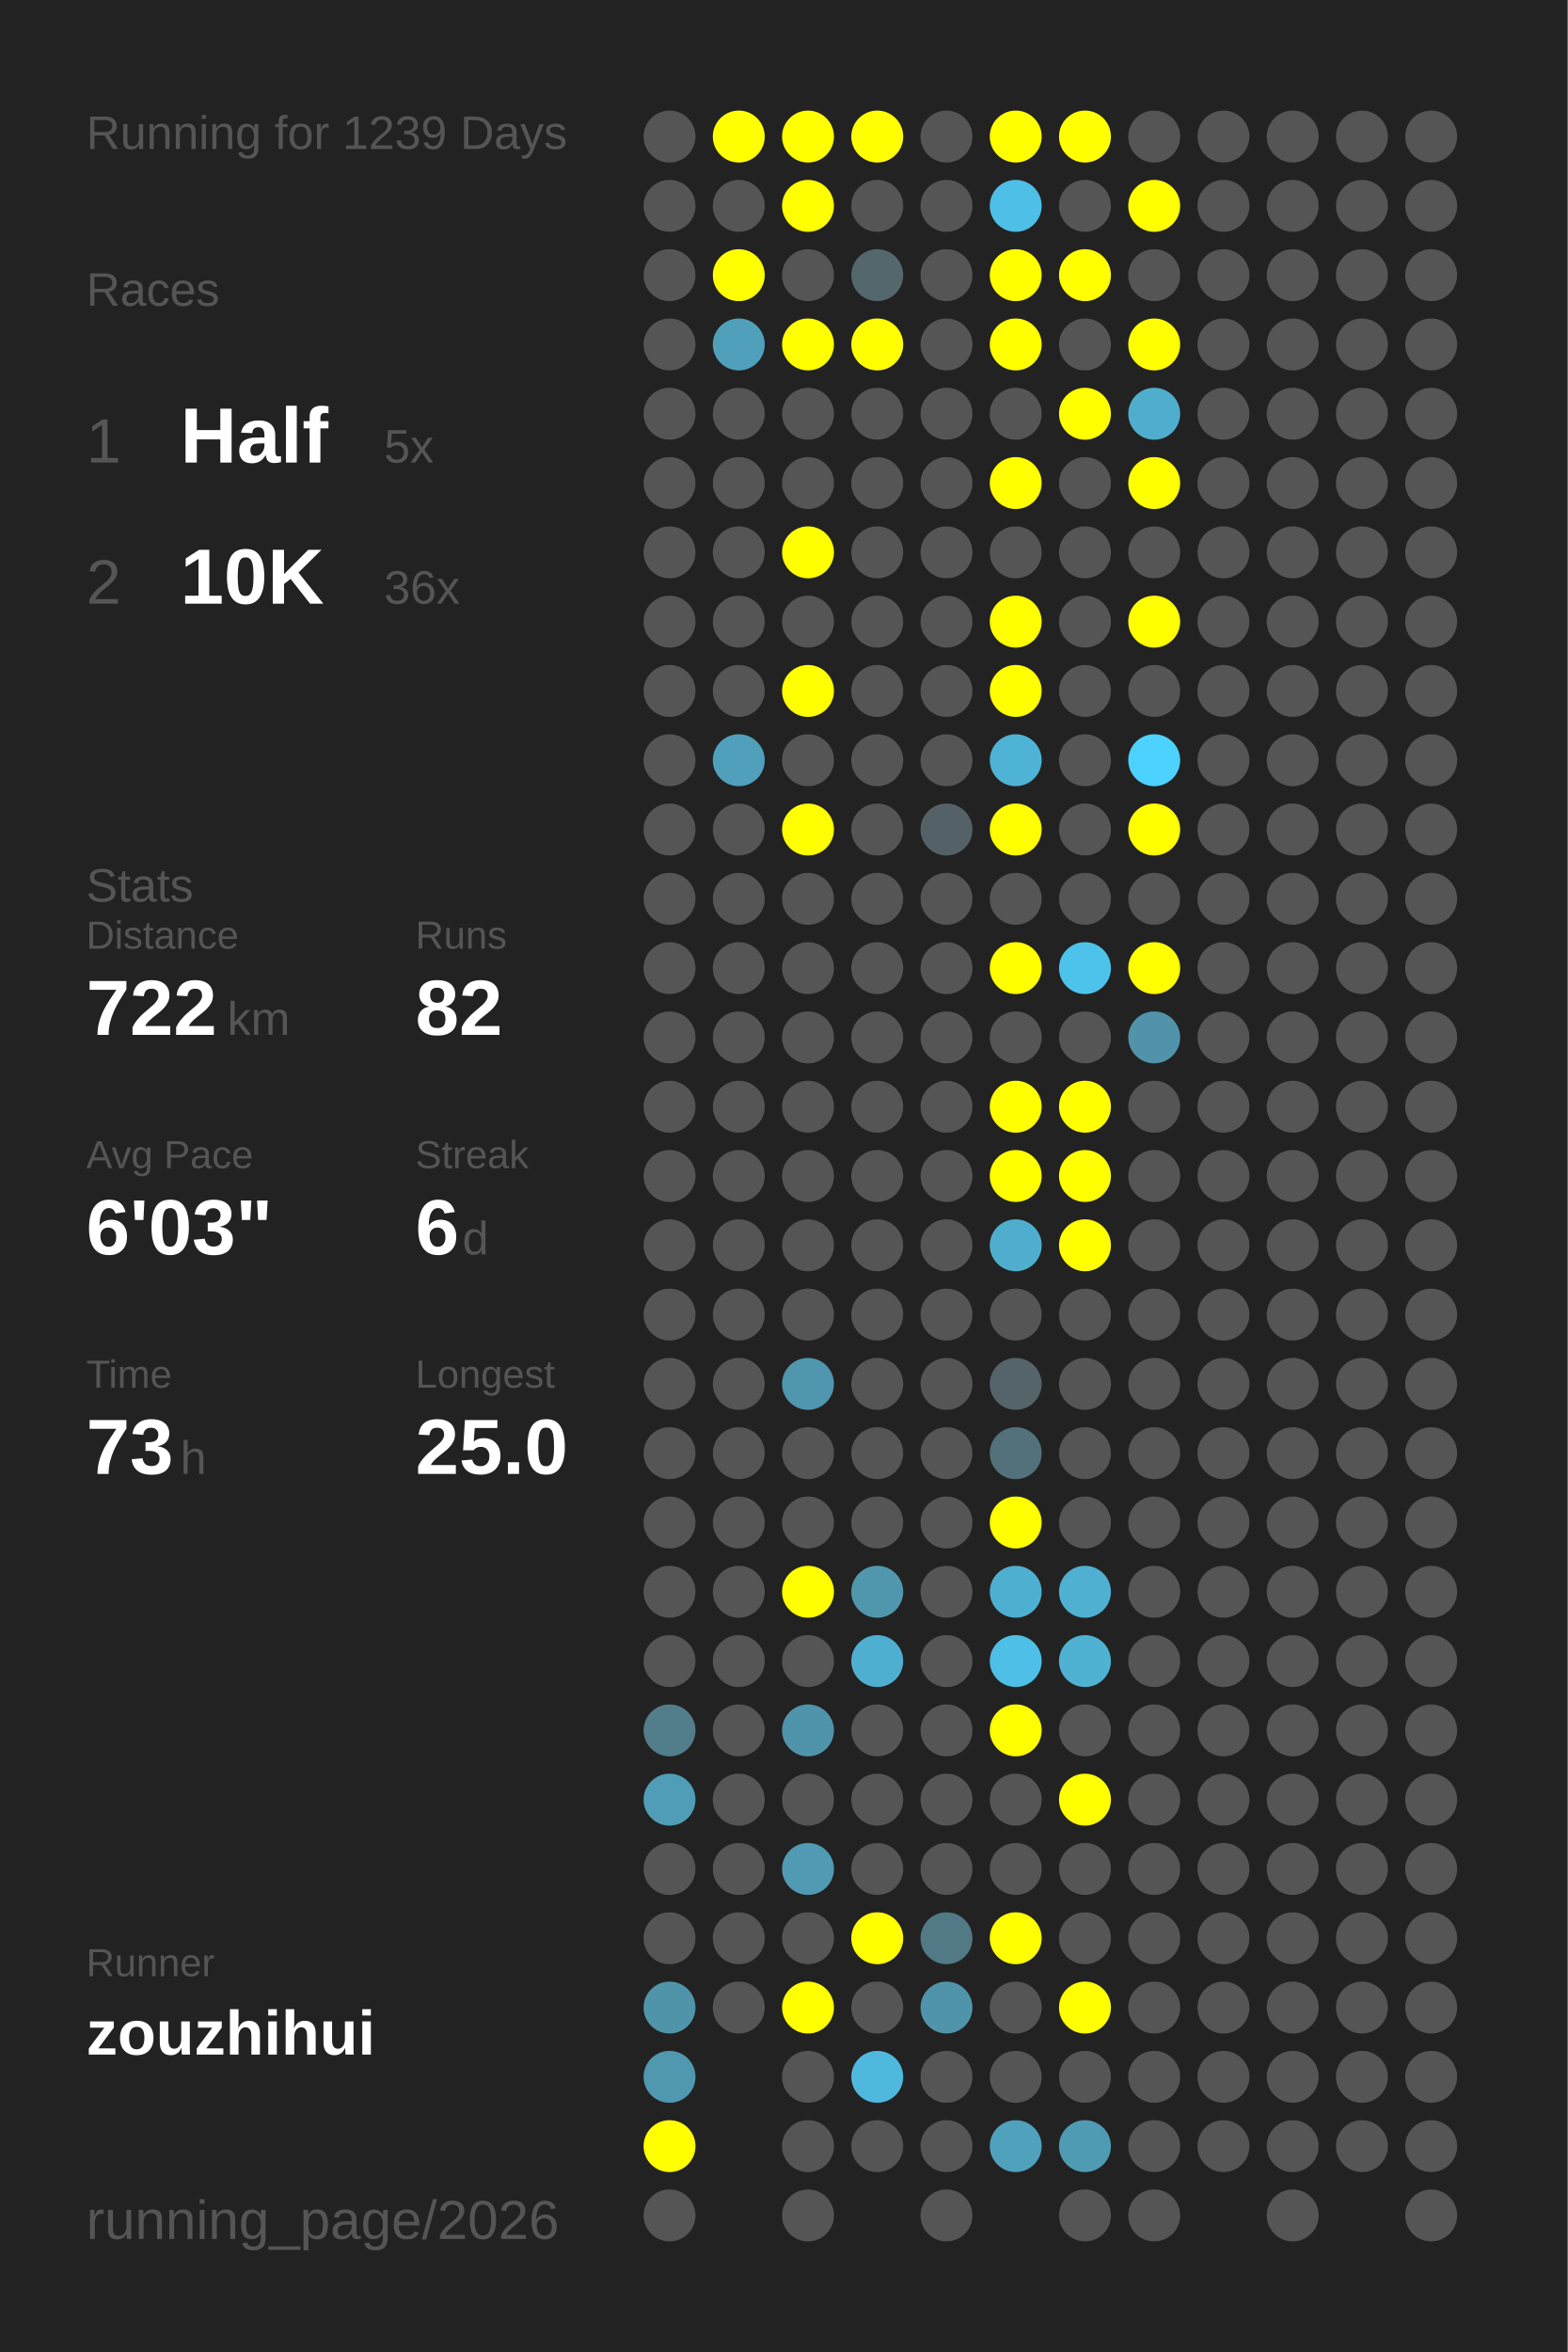
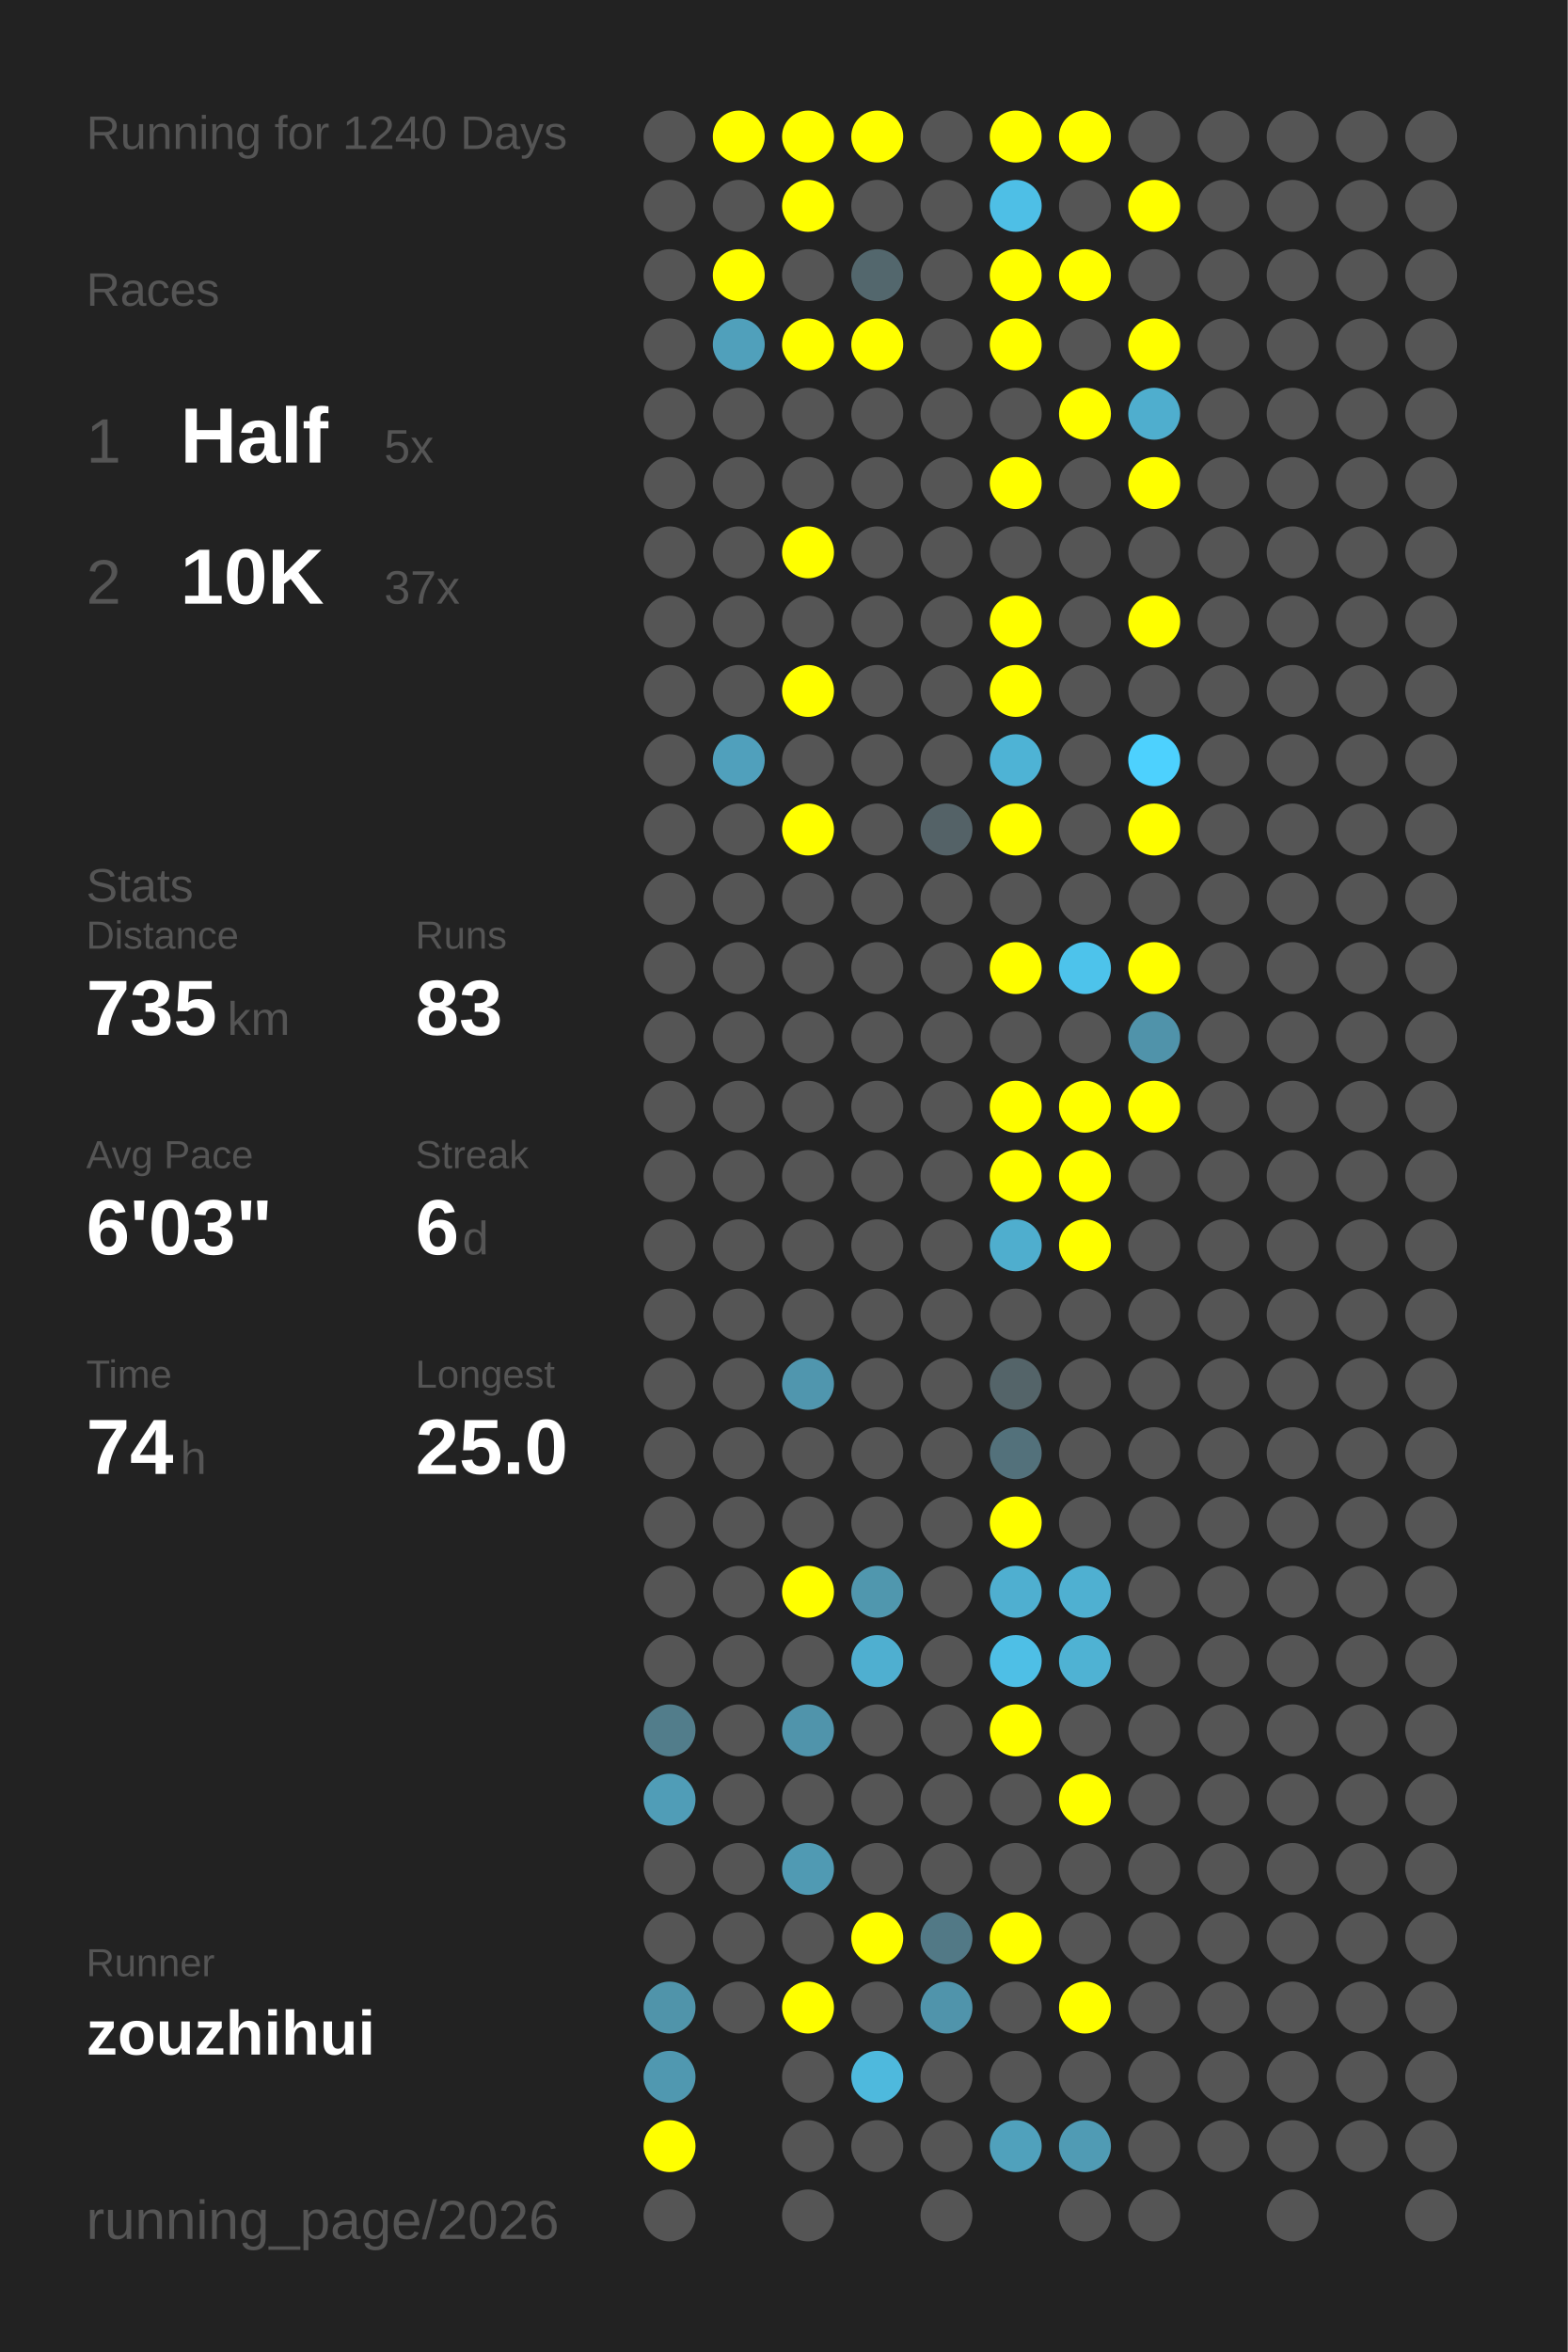
<svg xmlns="http://www.w3.org/2000/svg" baseProfile="full" height="300mm" version="1.1" viewBox="0,0,200,300" width="200mm">
  <defs />
  <rect fill="#222222" height="300" width="200" x="0" y="0" />
-   <text fill="#555555" style="font-size:6px; font-family:Arial;" x="11" y="19">Running for 1239 Days</text>
+   <text fill="#555555" style="font-size:6px; font-family:Arial;" x="11" y="19">Running for 1240 Days</text>
  <text fill="#555555" style="font-size:6px; font-family:Arial;" x="11" y="39">Races</text>
  <text fill="#555555" style="font-size:8px; font-family:Arial;" x="11" y="59">1</text>
  <text fill="#FFFFFF" style="font-size:10px; font-family:Arial; font-weight:bold;" x="23" y="59">Half</text>
  <text fill="#555555" style="font-size:6px; font-family:Arial;" x="49" y="59">5x</text>
  <text fill="#555555" style="font-size:8px; font-family:Arial;" x="11" y="77">2</text>
  <text fill="#FFFFFF" style="font-size:10px; font-family:Arial; font-weight:bold;" x="23" y="77">10K</text>
-   <text fill="#555555" style="font-size:6px; font-family:Arial;" x="49" y="77">36x</text>
+   <text fill="#555555" style="font-size:6px; font-family:Arial;" x="49" y="77">37x</text>
  <text fill="#555555" style="font-size:6px; font-family:Arial;" x="11" y="115">Stats</text>
  <text fill="#555555" style="font-size:5px; font-family:Arial;" x="11" y="121">Distance</text>
-   <text fill="#FFFFFF" style="font-size:10px; font-family:Arial; font-weight:bold;" x="11" y="132">722</text>
+   <text fill="#FFFFFF" style="font-size:10px; font-family:Arial; font-weight:bold;" x="11" y="132">735</text>
  <text fill="#555555" style="font-size:6px; font-family:Arial;" x="29" y="132">km</text>
  <text fill="#555555" style="font-size:5px; font-family:Arial;" x="53" y="121">Runs</text>
-   <text fill="#FFFFFF" style="font-size:10px; font-family:Arial; font-weight:bold;" x="53" y="132">82</text>
+   <text fill="#FFFFFF" style="font-size:10px; font-family:Arial; font-weight:bold;" x="53" y="132">83</text>
  <text fill="#555555" style="font-size:5px; font-family:Arial;" x="11" y="149">Avg Pace</text>
  <text fill="#FFFFFF" style="font-size:10px; font-family:Arial; font-weight:bold;" x="11" y="160">6'03"</text>
  <text fill="#555555" style="font-size:5px; font-family:Arial;" x="53" y="149">Streak</text>
  <text fill="#FFFFFF" style="font-size:10px; font-family:Arial; font-weight:bold;" x="53" y="160">6</text>
  <text fill="#555555" style="font-size:6px; font-family:Arial;" x="59" y="160">d</text>
  <text fill="#555555" style="font-size:5px; font-family:Arial;" x="11" y="177">Time</text>
-   <text fill="#FFFFFF" style="font-size:10px; font-family:Arial; font-weight:bold;" x="11" y="188">73</text>
+   <text fill="#FFFFFF" style="font-size:10px; font-family:Arial; font-weight:bold;" x="11" y="188">74</text>
  <text fill="#555555" style="font-size:6px; font-family:Arial;" x="23" y="188">h</text>
  <text fill="#555555" style="font-size:5px; font-family:Arial;" x="53" y="177">Longest</text>
  <text fill="#FFFFFF" style="font-size:10px; font-family:Arial; font-weight:bold;" x="53" y="188">25.0</text>
  <text fill="#555555" style="font-size:5px; font-family:Arial;" x="11" y="252.065">Runner</text>
  <text fill="#FFFFFF" style="font-size:8px; font-family:Arial; font-weight:bold;" x="11" y="262.065">zouzhihui</text>
  <text fill="#555555" style="font-size:7px; font-family:Arial;" x="11" y="285.581">running_page/2026</text>
  <circle cx="85.417" cy="17.419" fill="#555555" r="3.312" />
  <circle cx="85.417" cy="26.258" fill="#555555" r="3.312" />
  <circle cx="85.417" cy="35.097" fill="#555555" r="3.312" />
  <circle cx="85.417" cy="43.935" fill="#555555" r="3.312" />
  <circle cx="85.417" cy="52.774" fill="#555555" r="3.312" />
  <circle cx="85.417" cy="61.613" fill="#555555" r="3.312" />
  <circle cx="85.417" cy="70.452" fill="#555555" r="3.312" />
  <circle cx="85.417" cy="79.29" fill="#555555" r="3.312" />
  <circle cx="85.417" cy="88.129" fill="#555555" r="3.312" />
  <circle cx="85.417" cy="96.968" fill="#555555" r="3.312" />
  <circle cx="85.417" cy="105.806" fill="#555555" r="3.312" />
  <circle cx="85.417" cy="114.645" fill="#555555" r="3.312" />
  <circle cx="85.417" cy="123.484" fill="#555555" r="3.312" />
  <circle cx="85.417" cy="132.323" fill="#555555" r="3.312" />
  <circle cx="85.417" cy="141.161" fill="#555555" r="3.312" />
  <circle cx="85.417" cy="150" fill="#555555" r="3.312" />
  <circle cx="85.417" cy="158.839" fill="#555555" r="3.312" />
  <circle cx="85.417" cy="167.677" fill="#555555" r="3.312" />
  <circle cx="85.417" cy="176.516" fill="#555555" r="3.312" />
  <circle cx="85.417" cy="185.355" fill="#555555" r="3.312" />
  <circle cx="85.417" cy="194.194" fill="#555555" r="3.312" />
  <circle cx="85.417" cy="203.032" fill="#555555" r="3.312" />
  <circle cx="85.417" cy="211.871" fill="#555555" r="3.312" />
  <circle cx="85.417" cy="220.71" fill="#527d8b" r="3.312" />
  <circle cx="85.417" cy="229.548" fill="#509db7" r="3.312" />
  <circle cx="85.417" cy="238.387" fill="#555555" r="3.312" />
  <circle cx="85.417" cy="247.226" fill="#555555" r="3.312" />
  <circle cx="85.417" cy="256.065" fill="#5094aa" r="3.312" />
  <circle cx="85.417" cy="264.903" fill="#5098b0" r="3.312" />
  <circle cx="85.417" cy="273.742" fill="#FFFF00" r="3.312" />
  <circle cx="85.417" cy="282.581" fill="#555555" r="3.312" />
  <circle cx="94.25" cy="17.419" fill="#FFFF00" r="3.312" />
  <circle cx="94.25" cy="26.258" fill="#555555" r="3.312" />
  <circle cx="94.25" cy="35.097" fill="#FFFF00" r="3.312" />
  <circle cx="94.25" cy="43.935" fill="#50a0bb" r="3.312" />
  <circle cx="94.25" cy="52.774" fill="#555555" r="3.312" />
  <circle cx="94.25" cy="61.613" fill="#555555" r="3.312" />
  <circle cx="94.25" cy="70.452" fill="#555555" r="3.312" />
  <circle cx="94.25" cy="79.29" fill="#555555" r="3.312" />
  <circle cx="94.25" cy="88.129" fill="#555555" r="3.312" />
  <circle cx="94.25" cy="96.968" fill="#50a0bc" r="3.312" />
  <circle cx="94.25" cy="105.806" fill="#555555" r="3.312" />
  <circle cx="94.25" cy="114.645" fill="#555555" r="3.312" />
  <circle cx="94.25" cy="123.484" fill="#555555" r="3.312" />
  <circle cx="94.25" cy="132.323" fill="#555555" r="3.312" />
  <circle cx="94.25" cy="141.161" fill="#555555" r="3.312" />
  <circle cx="94.25" cy="150" fill="#555555" r="3.312" />
  <circle cx="94.25" cy="158.839" fill="#555555" r="3.312" />
  <circle cx="94.25" cy="167.677" fill="#555555" r="3.312" />
  <circle cx="94.25" cy="176.516" fill="#555555" r="3.312" />
  <circle cx="94.25" cy="185.355" fill="#555555" r="3.312" />
  <circle cx="94.25" cy="194.194" fill="#555555" r="3.312" />
  <circle cx="94.25" cy="203.032" fill="#555555" r="3.312" />
  <circle cx="94.25" cy="211.871" fill="#555555" r="3.312" />
  <circle cx="94.25" cy="220.71" fill="#555555" r="3.312" />
  <circle cx="94.25" cy="229.548" fill="#555555" r="3.312" />
  <circle cx="94.25" cy="238.387" fill="#555555" r="3.312" />
  <circle cx="94.25" cy="247.226" fill="#555555" r="3.312" />
  <circle cx="94.25" cy="256.065" fill="#555555" r="3.312" />
  <circle cx="103.083" cy="17.419" fill="#FFFF00" r="3.312" />
  <circle cx="103.083" cy="26.258" fill="#FFFF00" r="3.312" />
  <circle cx="103.083" cy="35.097" fill="#555555" r="3.312" />
  <circle cx="103.083" cy="43.935" fill="#FFFF00" r="3.312" />
  <circle cx="103.083" cy="52.774" fill="#555555" r="3.312" />
  <circle cx="103.083" cy="61.613" fill="#555555" r="3.312" />
  <circle cx="103.083" cy="70.452" fill="#FFFF00" r="3.312" />
  <circle cx="103.083" cy="79.29" fill="#555555" r="3.312" />
  <circle cx="103.083" cy="88.129" fill="#FFFF00" r="3.312" />
  <circle cx="103.083" cy="96.968" fill="#555555" r="3.312" />
  <circle cx="103.083" cy="105.806" fill="#FFFF00" r="3.312" />
  <circle cx="103.083" cy="114.645" fill="#555555" r="3.312" />
  <circle cx="103.083" cy="123.484" fill="#555555" r="3.312" />
  <circle cx="103.083" cy="132.323" fill="#555555" r="3.312" />
  <circle cx="103.083" cy="141.161" fill="#555555" r="3.312" />
  <circle cx="103.083" cy="150" fill="#555555" r="3.312" />
  <circle cx="103.083" cy="158.839" fill="#555555" r="3.312" />
  <circle cx="103.083" cy="167.677" fill="#555555" r="3.312" />
  <circle cx="103.083" cy="176.516" fill="#5096ae" r="3.312" />
  <circle cx="103.083" cy="185.355" fill="#555555" r="3.312" />
  <circle cx="103.083" cy="194.194" fill="#555555" r="3.312" />
  <circle cx="103.083" cy="203.032" fill="#FFFF00" r="3.312" />
  <circle cx="103.083" cy="211.871" fill="#555555" r="3.312" />
  <circle cx="103.083" cy="220.71" fill="#5094ab" r="3.312" />
  <circle cx="103.083" cy="229.548" fill="#555555" r="3.312" />
  <circle cx="103.083" cy="238.387" fill="#509ab3" r="3.312" />
  <circle cx="103.083" cy="247.226" fill="#555555" r="3.312" />
  <circle cx="103.083" cy="256.065" fill="#FFFF00" r="3.312" />
  <circle cx="103.083" cy="264.903" fill="#555555" r="3.312" />
  <circle cx="103.083" cy="273.742" fill="#555555" r="3.312" />
  <circle cx="103.083" cy="282.581" fill="#555555" r="3.312" />
  <circle cx="111.917" cy="17.419" fill="#FFFF00" r="3.312" />
  <circle cx="111.917" cy="26.258" fill="#555555" r="3.312" />
  <circle cx="111.917" cy="35.097" fill="#53676d" r="3.312" />
  <circle cx="111.917" cy="43.935" fill="#FFFF00" r="3.312" />
  <circle cx="111.917" cy="52.774" fill="#555555" r="3.312" />
  <circle cx="111.917" cy="61.613" fill="#555555" r="3.312" />
  <circle cx="111.917" cy="70.452" fill="#555555" r="3.312" />
  <circle cx="111.917" cy="79.29" fill="#555555" r="3.312" />
  <circle cx="111.917" cy="88.129" fill="#555555" r="3.312" />
  <circle cx="111.917" cy="96.968" fill="#555555" r="3.312" />
  <circle cx="111.917" cy="105.806" fill="#555555" r="3.312" />
  <circle cx="111.917" cy="114.645" fill="#555555" r="3.312" />
  <circle cx="111.917" cy="123.484" fill="#555555" r="3.312" />
  <circle cx="111.917" cy="132.323" fill="#555555" r="3.312" />
  <circle cx="111.917" cy="141.161" fill="#555555" r="3.312" />
  <circle cx="111.917" cy="150" fill="#555555" r="3.312" />
  <circle cx="111.917" cy="158.839" fill="#555555" r="3.312" />
  <circle cx="111.917" cy="167.677" fill="#555555" r="3.312" />
  <circle cx="111.917" cy="176.516" fill="#555555" r="3.312" />
  <circle cx="111.917" cy="185.355" fill="#555555" r="3.312" />
  <circle cx="111.917" cy="194.194" fill="#555555" r="3.312" />
  <circle cx="111.917" cy="203.032" fill="#5097ae" r="3.312" />
  <circle cx="111.917" cy="211.871" fill="#4fafd0" r="3.312" />
  <circle cx="111.917" cy="220.71" fill="#555555" r="3.312" />
  <circle cx="111.917" cy="229.548" fill="#555555" r="3.312" />
  <circle cx="111.917" cy="238.387" fill="#555555" r="3.312" />
  <circle cx="111.917" cy="247.226" fill="#FFFF00" r="3.312" />
  <circle cx="111.917" cy="256.065" fill="#555555" r="3.312" />
  <circle cx="111.917" cy="264.903" fill="#4eb9dd" r="3.312" />
  <circle cx="111.917" cy="273.742" fill="#555555" r="3.312" />
  <circle cx="120.75" cy="17.419" fill="#555555" r="3.312" />
  <circle cx="120.75" cy="26.258" fill="#555555" r="3.312" />
  <circle cx="120.75" cy="35.097" fill="#555555" r="3.312" />
  <circle cx="120.75" cy="43.935" fill="#555555" r="3.312" />
  <circle cx="120.75" cy="52.774" fill="#555555" r="3.312" />
  <circle cx="120.75" cy="61.613" fill="#555555" r="3.312" />
  <circle cx="120.75" cy="70.452" fill="#555555" r="3.312" />
  <circle cx="120.75" cy="79.29" fill="#555555" r="3.312" />
  <circle cx="120.75" cy="88.129" fill="#555555" r="3.312" />
  <circle cx="120.75" cy="96.968" fill="#555555" r="3.312" />
  <circle cx="120.75" cy="105.806" fill="#546267" r="3.312" />
  <circle cx="120.75" cy="114.645" fill="#555555" r="3.312" />
  <circle cx="120.75" cy="123.484" fill="#555555" r="3.312" />
  <circle cx="120.75" cy="132.323" fill="#555555" r="3.312" />
  <circle cx="120.75" cy="141.161" fill="#555555" r="3.312" />
  <circle cx="120.75" cy="150" fill="#555555" r="3.312" />
  <circle cx="120.75" cy="158.839" fill="#555555" r="3.312" />
  <circle cx="120.75" cy="167.677" fill="#555555" r="3.312" />
  <circle cx="120.75" cy="176.516" fill="#555555" r="3.312" />
  <circle cx="120.75" cy="185.355" fill="#555555" r="3.312" />
  <circle cx="120.75" cy="194.194" fill="#555555" r="3.312" />
  <circle cx="120.75" cy="203.032" fill="#555555" r="3.312" />
  <circle cx="120.75" cy="211.871" fill="#555555" r="3.312" />
  <circle cx="120.75" cy="220.71" fill="#555555" r="3.312" />
  <circle cx="120.75" cy="229.548" fill="#555555" r="3.312" />
  <circle cx="120.75" cy="238.387" fill="#555555" r="3.312" />
  <circle cx="120.75" cy="247.226" fill="#527986" r="3.312" />
  <circle cx="120.75" cy="256.065" fill="#5094ab" r="3.312" />
  <circle cx="120.75" cy="264.903" fill="#555555" r="3.312" />
  <circle cx="120.75" cy="273.742" fill="#555555" r="3.312" />
  <circle cx="120.75" cy="282.581" fill="#555555" r="3.312" />
  <circle cx="129.583" cy="17.419" fill="#FFFF00" r="3.312" />
  <circle cx="129.583" cy="26.258" fill="#4ebfe6" r="3.312" />
  <circle cx="129.583" cy="35.097" fill="#FFFF00" r="3.312" />
  <circle cx="129.583" cy="43.935" fill="#FFFF00" r="3.312" />
  <circle cx="129.583" cy="52.774" fill="#555555" r="3.312" />
  <circle cx="129.583" cy="61.613" fill="#FFFF00" r="3.312" />
  <circle cx="129.583" cy="70.452" fill="#555555" r="3.312" />
  <circle cx="129.583" cy="79.29" fill="#FFFF00" r="3.312" />
  <circle cx="129.583" cy="88.129" fill="#FFFF00" r="3.312" />
  <circle cx="129.583" cy="96.968" fill="#4eb3d5" r="3.312" />
  <circle cx="129.583" cy="105.806" fill="#FFFF00" r="3.312" />
  <circle cx="129.583" cy="114.645" fill="#555555" r="3.312" />
  <circle cx="129.583" cy="123.484" fill="#FFFF00" r="3.312" />
  <circle cx="129.583" cy="132.323" fill="#555555" r="3.312" />
  <circle cx="129.583" cy="141.161" fill="#FFFF00" r="3.312" />
  <circle cx="129.583" cy="150" fill="#FFFF00" r="3.312" />
  <circle cx="129.583" cy="158.839" fill="#4faece" r="3.312" />
  <circle cx="129.583" cy="167.677" fill="#555555" r="3.312" />
  <circle cx="129.583" cy="176.516" fill="#546469" r="3.312" />
  <circle cx="129.583" cy="185.355" fill="#53717b" r="3.312" />
  <circle cx="129.583" cy="194.194" fill="#FFFF00" r="3.312" />
  <circle cx="129.583" cy="203.032" fill="#4fafd0" r="3.312" />
  <circle cx="129.583" cy="211.871" fill="#4ebfe6" r="3.312" />
  <circle cx="129.583" cy="220.71" fill="#FFFF00" r="3.312" />
  <circle cx="129.583" cy="229.548" fill="#555555" r="3.312" />
  <circle cx="129.583" cy="238.387" fill="#555555" r="3.312" />
  <circle cx="129.583" cy="247.226" fill="#FFFF00" r="3.312" />
  <circle cx="129.583" cy="256.065" fill="#555555" r="3.312" />
  <circle cx="129.583" cy="264.903" fill="#555555" r="3.312" />
  <circle cx="129.583" cy="273.742" fill="#50a1bc" r="3.312" />
  <circle cx="138.417" cy="17.419" fill="#FFFF00" r="3.312" />
  <circle cx="138.417" cy="26.258" fill="#555555" r="3.312" />
  <circle cx="138.417" cy="35.097" fill="#FFFF00" r="3.312" />
  <circle cx="138.417" cy="43.935" fill="#555555" r="3.312" />
  <circle cx="138.417" cy="52.774" fill="#FFFF00" r="3.312" />
  <circle cx="138.417" cy="61.613" fill="#555555" r="3.312" />
  <circle cx="138.417" cy="70.452" fill="#555555" r="3.312" />
  <circle cx="138.417" cy="79.29" fill="#555555" r="3.312" />
  <circle cx="138.417" cy="88.129" fill="#555555" r="3.312" />
  <circle cx="138.417" cy="96.968" fill="#555555" r="3.312" />
  <circle cx="138.417" cy="105.806" fill="#555555" r="3.312" />
  <circle cx="138.417" cy="114.645" fill="#555555" r="3.312" />
  <circle cx="138.417" cy="123.484" fill="#4dc3eb" r="3.312" />
  <circle cx="138.417" cy="132.323" fill="#555555" r="3.312" />
  <circle cx="138.417" cy="141.161" fill="#FFFF00" r="3.312" />
  <circle cx="138.417" cy="150" fill="#FFFF00" r="3.312" />
  <circle cx="138.417" cy="158.839" fill="#FFFF00" r="3.312" />
  <circle cx="138.417" cy="167.677" fill="#555555" r="3.312" />
  <circle cx="138.417" cy="176.516" fill="#555555" r="3.312" />
  <circle cx="138.417" cy="185.355" fill="#555555" r="3.312" />
  <circle cx="138.417" cy="194.194" fill="#555555" r="3.312" />
  <circle cx="138.417" cy="203.032" fill="#4fb0d1" r="3.312" />
  <circle cx="138.417" cy="211.871" fill="#4fb2d3" r="3.312" />
  <circle cx="138.417" cy="220.71" fill="#555555" r="3.312" />
  <circle cx="138.417" cy="229.548" fill="#FFFF00" r="3.312" />
  <circle cx="138.417" cy="238.387" fill="#555555" r="3.312" />
  <circle cx="138.417" cy="247.226" fill="#555555" r="3.312" />
  <circle cx="138.417" cy="256.065" fill="#FFFF00" r="3.312" />
  <circle cx="138.417" cy="264.903" fill="#555555" r="3.312" />
  <circle cx="138.417" cy="273.742" fill="#509bb4" r="3.312" />
  <circle cx="138.417" cy="282.581" fill="#555555" r="3.312" />
  <circle cx="147.25" cy="17.419" fill="#555555" r="3.312" />
  <circle cx="147.25" cy="26.258" fill="#FFFF00" r="3.312" />
  <circle cx="147.25" cy="35.097" fill="#555555" r="3.312" />
  <circle cx="147.25" cy="43.935" fill="#FFFF00" r="3.312" />
  <circle cx="147.25" cy="52.774" fill="#4faece" r="3.312" />
  <circle cx="147.25" cy="61.613" fill="#FFFF00" r="3.312" />
  <circle cx="147.25" cy="70.452" fill="#555555" r="3.312" />
  <circle cx="147.25" cy="79.29" fill="#FFFF00" r="3.312" />
  <circle cx="147.25" cy="88.129" fill="#555555" r="3.312" />
  <circle cx="147.25" cy="96.968" fill="#4dd1fe" r="3.312" />
  <circle cx="147.25" cy="105.806" fill="#FFFF00" r="3.312" />
  <circle cx="147.25" cy="114.645" fill="#555555" r="3.312" />
  <circle cx="147.25" cy="123.484" fill="#FFFF00" r="3.312" />
  <circle cx="147.25" cy="132.323" fill="#5093aa" r="3.312" />
-   <circle cx="147.25" cy="141.161" fill="#555555" r="3.312" />
+   <circle cx="147.25" cy="141.161" fill="#FFFF00" r="3.312" />
  <circle cx="147.25" cy="150" fill="#555555" r="3.312" />
  <circle cx="147.25" cy="158.839" fill="#555555" r="3.312" />
  <circle cx="147.25" cy="167.677" fill="#555555" r="3.312" />
  <circle cx="147.25" cy="176.516" fill="#555555" r="3.312" />
  <circle cx="147.25" cy="185.355" fill="#555555" r="3.312" />
  <circle cx="147.25" cy="194.194" fill="#555555" r="3.312" />
  <circle cx="147.25" cy="203.032" fill="#555555" r="3.312" />
  <circle cx="147.25" cy="211.871" fill="#555555" r="3.312" />
  <circle cx="147.25" cy="220.71" fill="#555555" r="3.312" />
  <circle cx="147.25" cy="229.548" fill="#555555" r="3.312" />
  <circle cx="147.25" cy="238.387" fill="#555555" r="3.312" />
  <circle cx="147.25" cy="247.226" fill="#555555" r="3.312" />
  <circle cx="147.25" cy="256.065" fill="#555555" r="3.312" />
  <circle cx="147.25" cy="264.903" fill="#555555" r="3.312" />
  <circle cx="147.25" cy="273.742" fill="#555555" r="3.312" />
  <circle cx="147.25" cy="282.581" fill="#555555" r="3.312" />
  <circle cx="156.083" cy="17.419" fill="#555555" r="3.312" />
  <circle cx="156.083" cy="26.258" fill="#555555" r="3.312" />
  <circle cx="156.083" cy="35.097" fill="#555555" r="3.312" />
  <circle cx="156.083" cy="43.935" fill="#555555" r="3.312" />
  <circle cx="156.083" cy="52.774" fill="#555555" r="3.312" />
  <circle cx="156.083" cy="61.613" fill="#555555" r="3.312" />
  <circle cx="156.083" cy="70.452" fill="#555555" r="3.312" />
  <circle cx="156.083" cy="79.29" fill="#555555" r="3.312" />
  <circle cx="156.083" cy="88.129" fill="#555555" r="3.312" />
  <circle cx="156.083" cy="96.968" fill="#555555" r="3.312" />
  <circle cx="156.083" cy="105.806" fill="#555555" r="3.312" />
  <circle cx="156.083" cy="114.645" fill="#555555" r="3.312" />
  <circle cx="156.083" cy="123.484" fill="#555555" r="3.312" />
  <circle cx="156.083" cy="132.323" fill="#555555" r="3.312" />
  <circle cx="156.083" cy="141.161" fill="#555555" r="3.312" />
  <circle cx="156.083" cy="150" fill="#555555" r="3.312" />
  <circle cx="156.083" cy="158.839" fill="#555555" r="3.312" />
  <circle cx="156.083" cy="167.677" fill="#555555" r="3.312" />
  <circle cx="156.083" cy="176.516" fill="#555555" r="3.312" />
  <circle cx="156.083" cy="185.355" fill="#555555" r="3.312" />
  <circle cx="156.083" cy="194.194" fill="#555555" r="3.312" />
  <circle cx="156.083" cy="203.032" fill="#555555" r="3.312" />
  <circle cx="156.083" cy="211.871" fill="#555555" r="3.312" />
  <circle cx="156.083" cy="220.71" fill="#555555" r="3.312" />
  <circle cx="156.083" cy="229.548" fill="#555555" r="3.312" />
  <circle cx="156.083" cy="238.387" fill="#555555" r="3.312" />
  <circle cx="156.083" cy="247.226" fill="#555555" r="3.312" />
  <circle cx="156.083" cy="256.065" fill="#555555" r="3.312" />
  <circle cx="156.083" cy="264.903" fill="#555555" r="3.312" />
  <circle cx="156.083" cy="273.742" fill="#555555" r="3.312" />
  <circle cx="164.917" cy="17.419" fill="#555555" r="3.312" />
  <circle cx="164.917" cy="26.258" fill="#555555" r="3.312" />
  <circle cx="164.917" cy="35.097" fill="#555555" r="3.312" />
  <circle cx="164.917" cy="43.935" fill="#555555" r="3.312" />
  <circle cx="164.917" cy="52.774" fill="#555555" r="3.312" />
  <circle cx="164.917" cy="61.613" fill="#555555" r="3.312" />
  <circle cx="164.917" cy="70.452" fill="#555555" r="3.312" />
  <circle cx="164.917" cy="79.29" fill="#555555" r="3.312" />
  <circle cx="164.917" cy="88.129" fill="#555555" r="3.312" />
  <circle cx="164.917" cy="96.968" fill="#555555" r="3.312" />
  <circle cx="164.917" cy="105.806" fill="#555555" r="3.312" />
  <circle cx="164.917" cy="114.645" fill="#555555" r="3.312" />
  <circle cx="164.917" cy="123.484" fill="#555555" r="3.312" />
  <circle cx="164.917" cy="132.323" fill="#555555" r="3.312" />
  <circle cx="164.917" cy="141.161" fill="#555555" r="3.312" />
  <circle cx="164.917" cy="150" fill="#555555" r="3.312" />
  <circle cx="164.917" cy="158.839" fill="#555555" r="3.312" />
  <circle cx="164.917" cy="167.677" fill="#555555" r="3.312" />
  <circle cx="164.917" cy="176.516" fill="#555555" r="3.312" />
  <circle cx="164.917" cy="185.355" fill="#555555" r="3.312" />
  <circle cx="164.917" cy="194.194" fill="#555555" r="3.312" />
  <circle cx="164.917" cy="203.032" fill="#555555" r="3.312" />
  <circle cx="164.917" cy="211.871" fill="#555555" r="3.312" />
  <circle cx="164.917" cy="220.71" fill="#555555" r="3.312" />
  <circle cx="164.917" cy="229.548" fill="#555555" r="3.312" />
  <circle cx="164.917" cy="238.387" fill="#555555" r="3.312" />
  <circle cx="164.917" cy="247.226" fill="#555555" r="3.312" />
  <circle cx="164.917" cy="256.065" fill="#555555" r="3.312" />
  <circle cx="164.917" cy="264.903" fill="#555555" r="3.312" />
  <circle cx="164.917" cy="273.742" fill="#555555" r="3.312" />
  <circle cx="164.917" cy="282.581" fill="#555555" r="3.312" />
  <circle cx="173.75" cy="17.419" fill="#555555" r="3.312" />
  <circle cx="173.75" cy="26.258" fill="#555555" r="3.312" />
  <circle cx="173.75" cy="35.097" fill="#555555" r="3.312" />
  <circle cx="173.75" cy="43.935" fill="#555555" r="3.312" />
  <circle cx="173.75" cy="52.774" fill="#555555" r="3.312" />
  <circle cx="173.75" cy="61.613" fill="#555555" r="3.312" />
  <circle cx="173.75" cy="70.452" fill="#555555" r="3.312" />
  <circle cx="173.75" cy="79.29" fill="#555555" r="3.312" />
  <circle cx="173.75" cy="88.129" fill="#555555" r="3.312" />
  <circle cx="173.75" cy="96.968" fill="#555555" r="3.312" />
  <circle cx="173.75" cy="105.806" fill="#555555" r="3.312" />
  <circle cx="173.75" cy="114.645" fill="#555555" r="3.312" />
  <circle cx="173.75" cy="123.484" fill="#555555" r="3.312" />
  <circle cx="173.75" cy="132.323" fill="#555555" r="3.312" />
  <circle cx="173.75" cy="141.161" fill="#555555" r="3.312" />
  <circle cx="173.75" cy="150" fill="#555555" r="3.312" />
  <circle cx="173.75" cy="158.839" fill="#555555" r="3.312" />
  <circle cx="173.75" cy="167.677" fill="#555555" r="3.312" />
  <circle cx="173.75" cy="176.516" fill="#555555" r="3.312" />
  <circle cx="173.75" cy="185.355" fill="#555555" r="3.312" />
  <circle cx="173.75" cy="194.194" fill="#555555" r="3.312" />
  <circle cx="173.75" cy="203.032" fill="#555555" r="3.312" />
  <circle cx="173.75" cy="211.871" fill="#555555" r="3.312" />
  <circle cx="173.75" cy="220.71" fill="#555555" r="3.312" />
  <circle cx="173.75" cy="229.548" fill="#555555" r="3.312" />
  <circle cx="173.75" cy="238.387" fill="#555555" r="3.312" />
  <circle cx="173.75" cy="247.226" fill="#555555" r="3.312" />
  <circle cx="173.75" cy="256.065" fill="#555555" r="3.312" />
  <circle cx="173.75" cy="264.903" fill="#555555" r="3.312" />
  <circle cx="173.75" cy="273.742" fill="#555555" r="3.312" />
  <circle cx="182.583" cy="17.419" fill="#555555" r="3.312" />
  <circle cx="182.583" cy="26.258" fill="#555555" r="3.312" />
  <circle cx="182.583" cy="35.097" fill="#555555" r="3.312" />
  <circle cx="182.583" cy="43.935" fill="#555555" r="3.312" />
  <circle cx="182.583" cy="52.774" fill="#555555" r="3.312" />
  <circle cx="182.583" cy="61.613" fill="#555555" r="3.312" />
  <circle cx="182.583" cy="70.452" fill="#555555" r="3.312" />
  <circle cx="182.583" cy="79.29" fill="#555555" r="3.312" />
  <circle cx="182.583" cy="88.129" fill="#555555" r="3.312" />
  <circle cx="182.583" cy="96.968" fill="#555555" r="3.312" />
  <circle cx="182.583" cy="105.806" fill="#555555" r="3.312" />
  <circle cx="182.583" cy="114.645" fill="#555555" r="3.312" />
  <circle cx="182.583" cy="123.484" fill="#555555" r="3.312" />
  <circle cx="182.583" cy="132.323" fill="#555555" r="3.312" />
  <circle cx="182.583" cy="141.161" fill="#555555" r="3.312" />
  <circle cx="182.583" cy="150" fill="#555555" r="3.312" />
  <circle cx="182.583" cy="158.839" fill="#555555" r="3.312" />
  <circle cx="182.583" cy="167.677" fill="#555555" r="3.312" />
  <circle cx="182.583" cy="176.516" fill="#555555" r="3.312" />
  <circle cx="182.583" cy="185.355" fill="#555555" r="3.312" />
  <circle cx="182.583" cy="194.194" fill="#555555" r="3.312" />
  <circle cx="182.583" cy="203.032" fill="#555555" r="3.312" />
  <circle cx="182.583" cy="211.871" fill="#555555" r="3.312" />
  <circle cx="182.583" cy="220.71" fill="#555555" r="3.312" />
  <circle cx="182.583" cy="229.548" fill="#555555" r="3.312" />
  <circle cx="182.583" cy="238.387" fill="#555555" r="3.312" />
  <circle cx="182.583" cy="247.226" fill="#555555" r="3.312" />
  <circle cx="182.583" cy="256.065" fill="#555555" r="3.312" />
  <circle cx="182.583" cy="264.903" fill="#555555" r="3.312" />
  <circle cx="182.583" cy="273.742" fill="#555555" r="3.312" />
  <circle cx="182.583" cy="282.581" fill="#555555" r="3.312" />
</svg>
